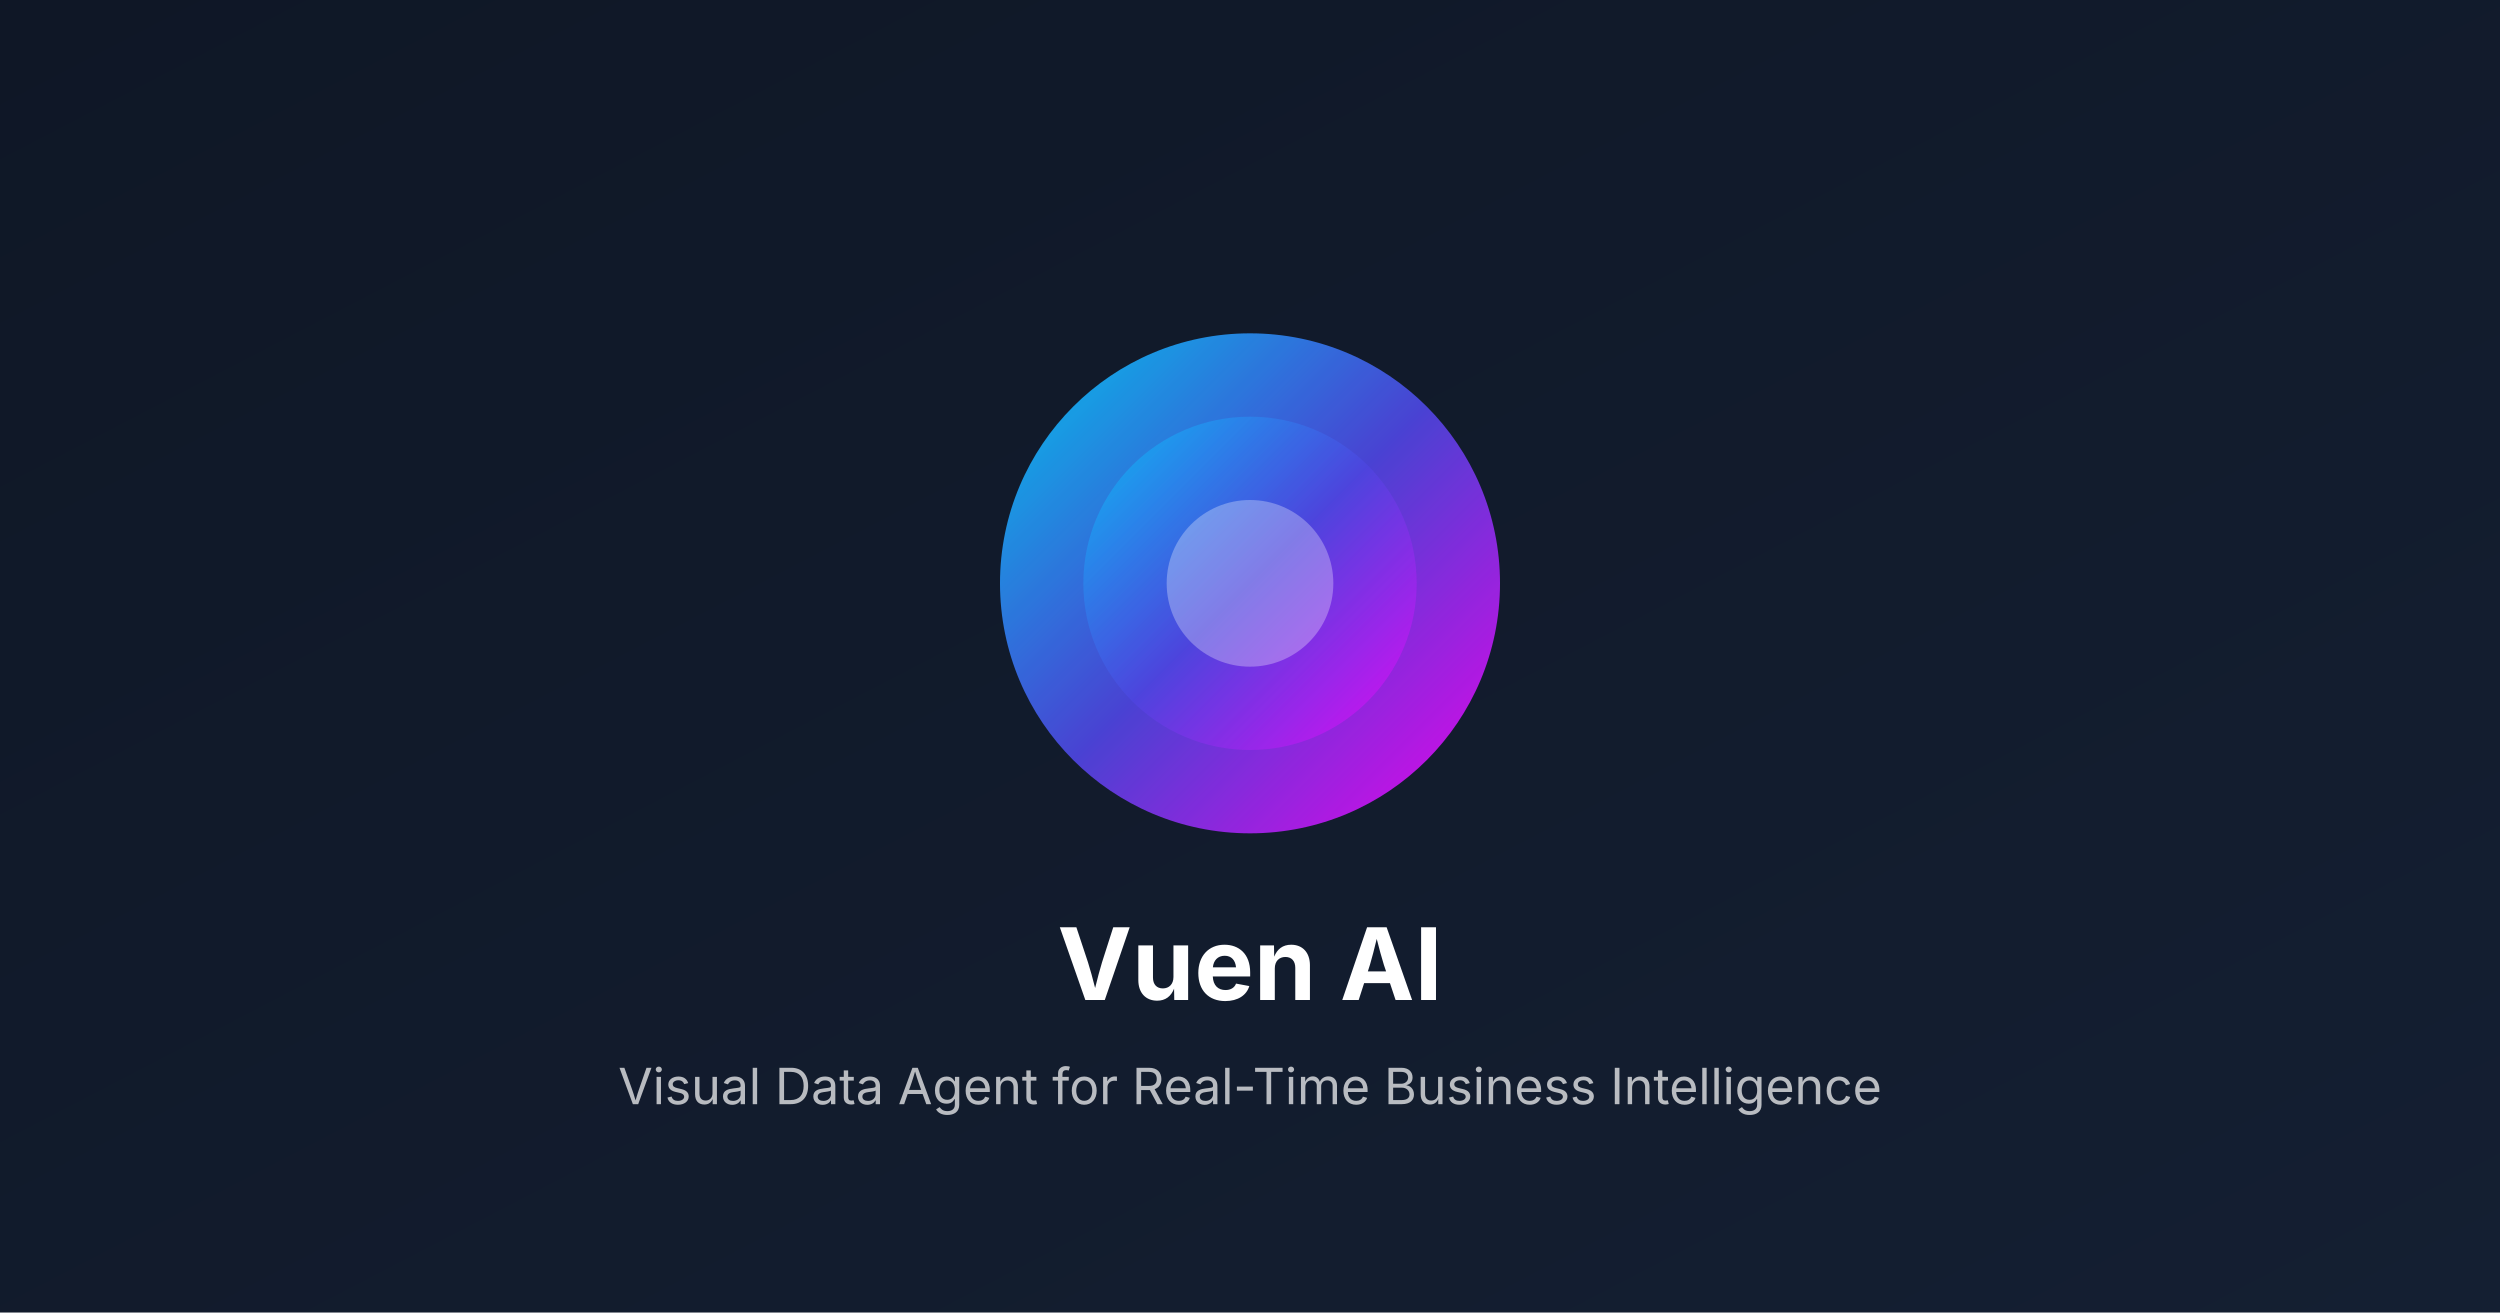
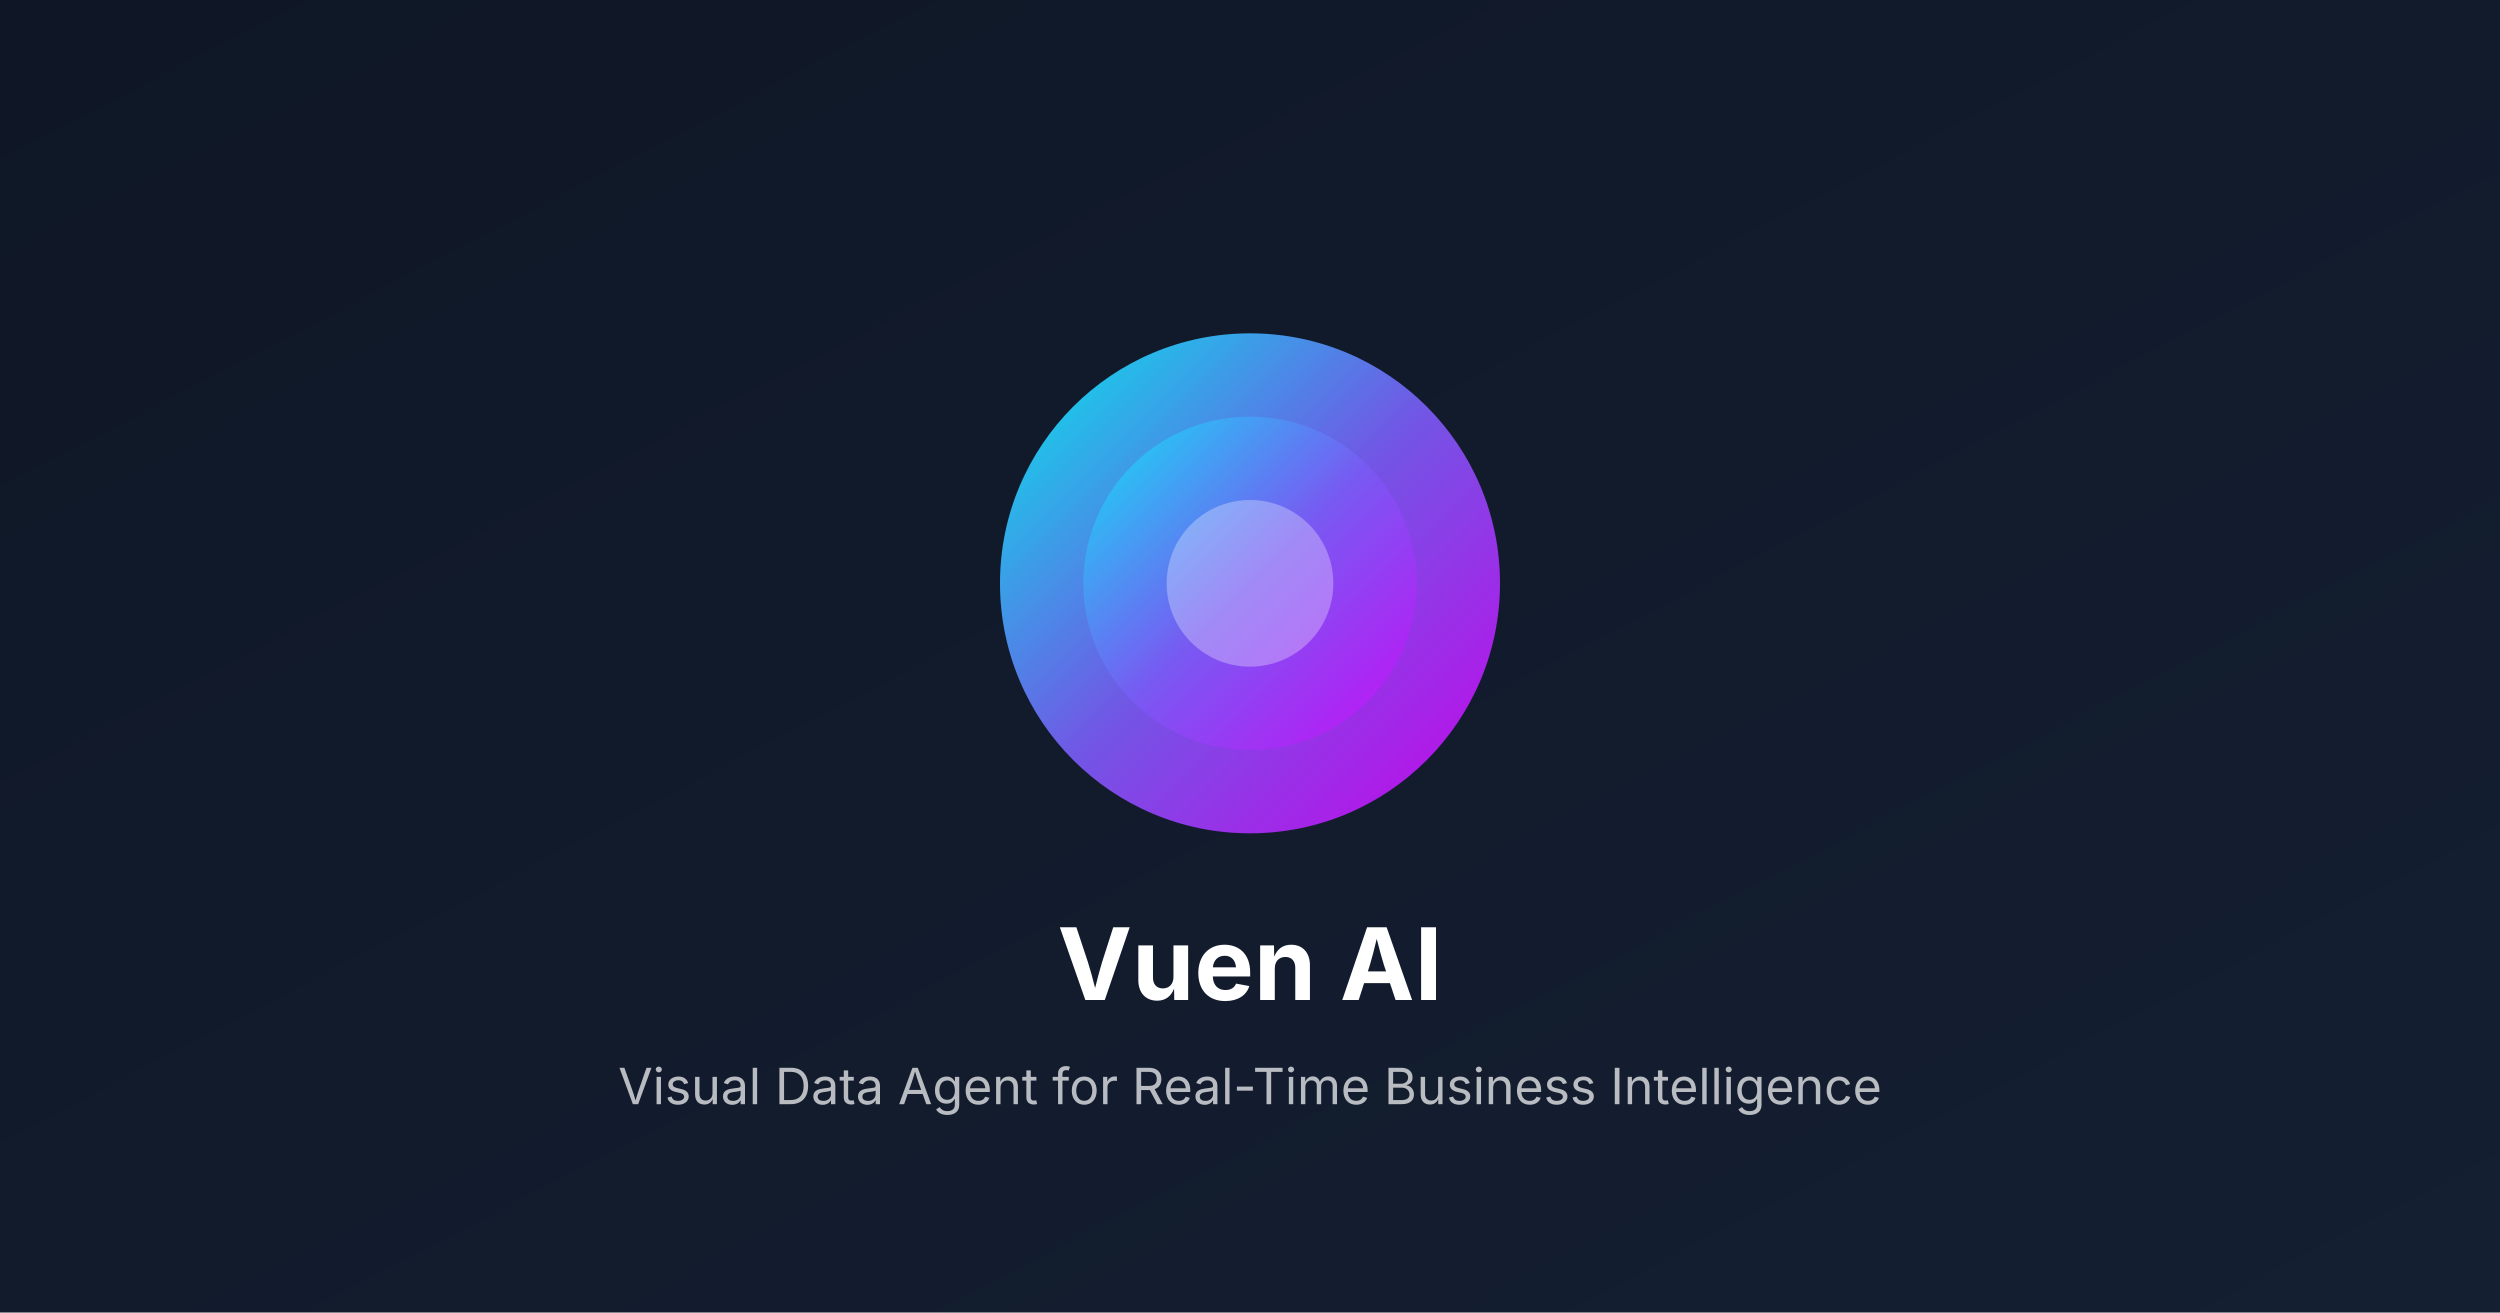
<svg xmlns="http://www.w3.org/2000/svg" width="1200" height="630" viewBox="0 0 1200 630">
  <defs>
    <linearGradient id="bg" x1="0%" y1="0%" x2="100%" y2="100%">
      <stop offset="0%" style="stop-color:#0f1726" />
      <stop offset="100%" style="stop-color:#141f32" />
    </linearGradient>
    <linearGradient id="orb" x1="0%" y1="0%" x2="100%" y2="100%">
-       <stop offset="0%" style="stop-color:#00D4FF" />
-       <stop offset="50%" style="stop-color:#4F46E5" />
-       <stop offset="100%" style="stop-color:#FF00FF" />
+       <stop offset="0%" style="stop-color:#00ffff" />
+       <stop offset="50%" style="stop-color:#7C5CFA" />
+       <stop offset="100%" style="stop-color:#db00ff" />
    </linearGradient>
  </defs>
  <rect width="1200" height="630" fill="url(#bg)" />
  <circle cx="600" cy="280" r="120" fill="url(#orb)" opacity="0.9" />
  <circle cx="600" cy="280" r="80" fill="url(#orb)" opacity="0.6" />
  <circle cx="600" cy="280" r="40" fill="#fff" opacity="0.3" />
  <text x="600" y="480" font-family="Inter, system-ui, sans-serif" font-size="48" font-weight="700" fill="#fff" text-anchor="middle">Vuen AI</text>
  <text x="600" y="530" font-family="Inter, system-ui, sans-serif" font-size="24" fill="#fff" opacity="0.7" text-anchor="middle">Visual Data Agent for Real-Time Business Intelligence</text>
</svg>
